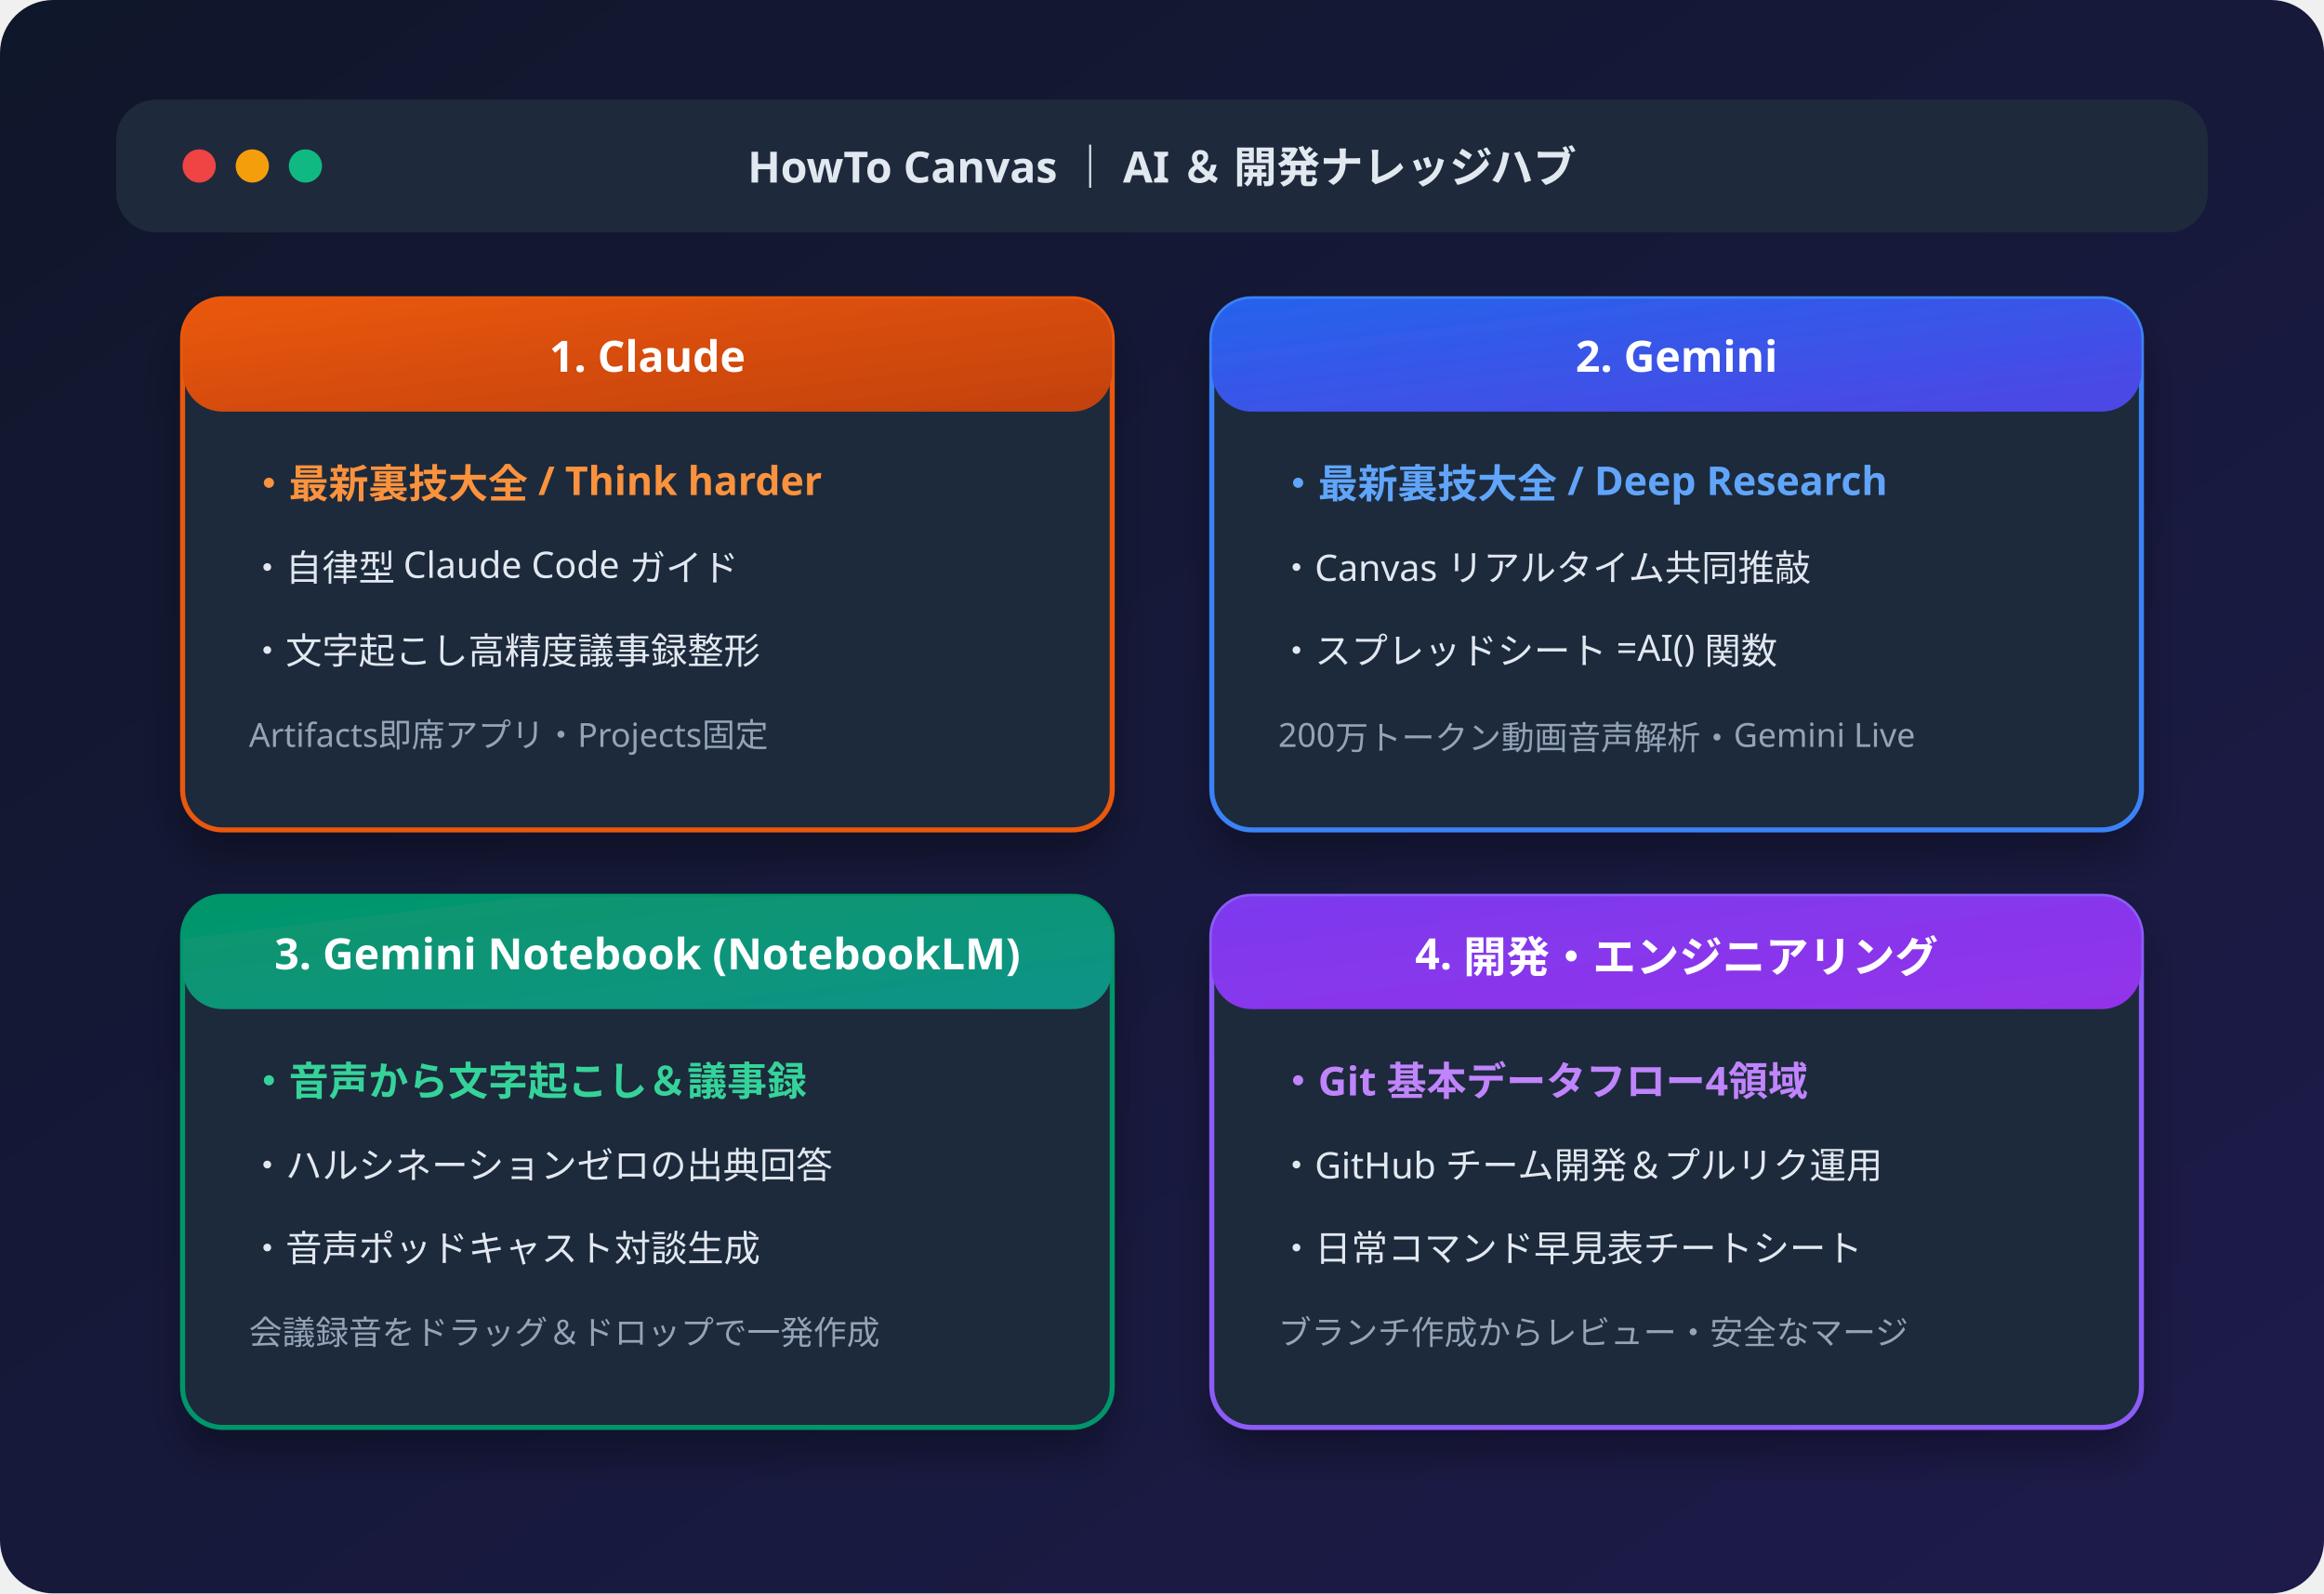
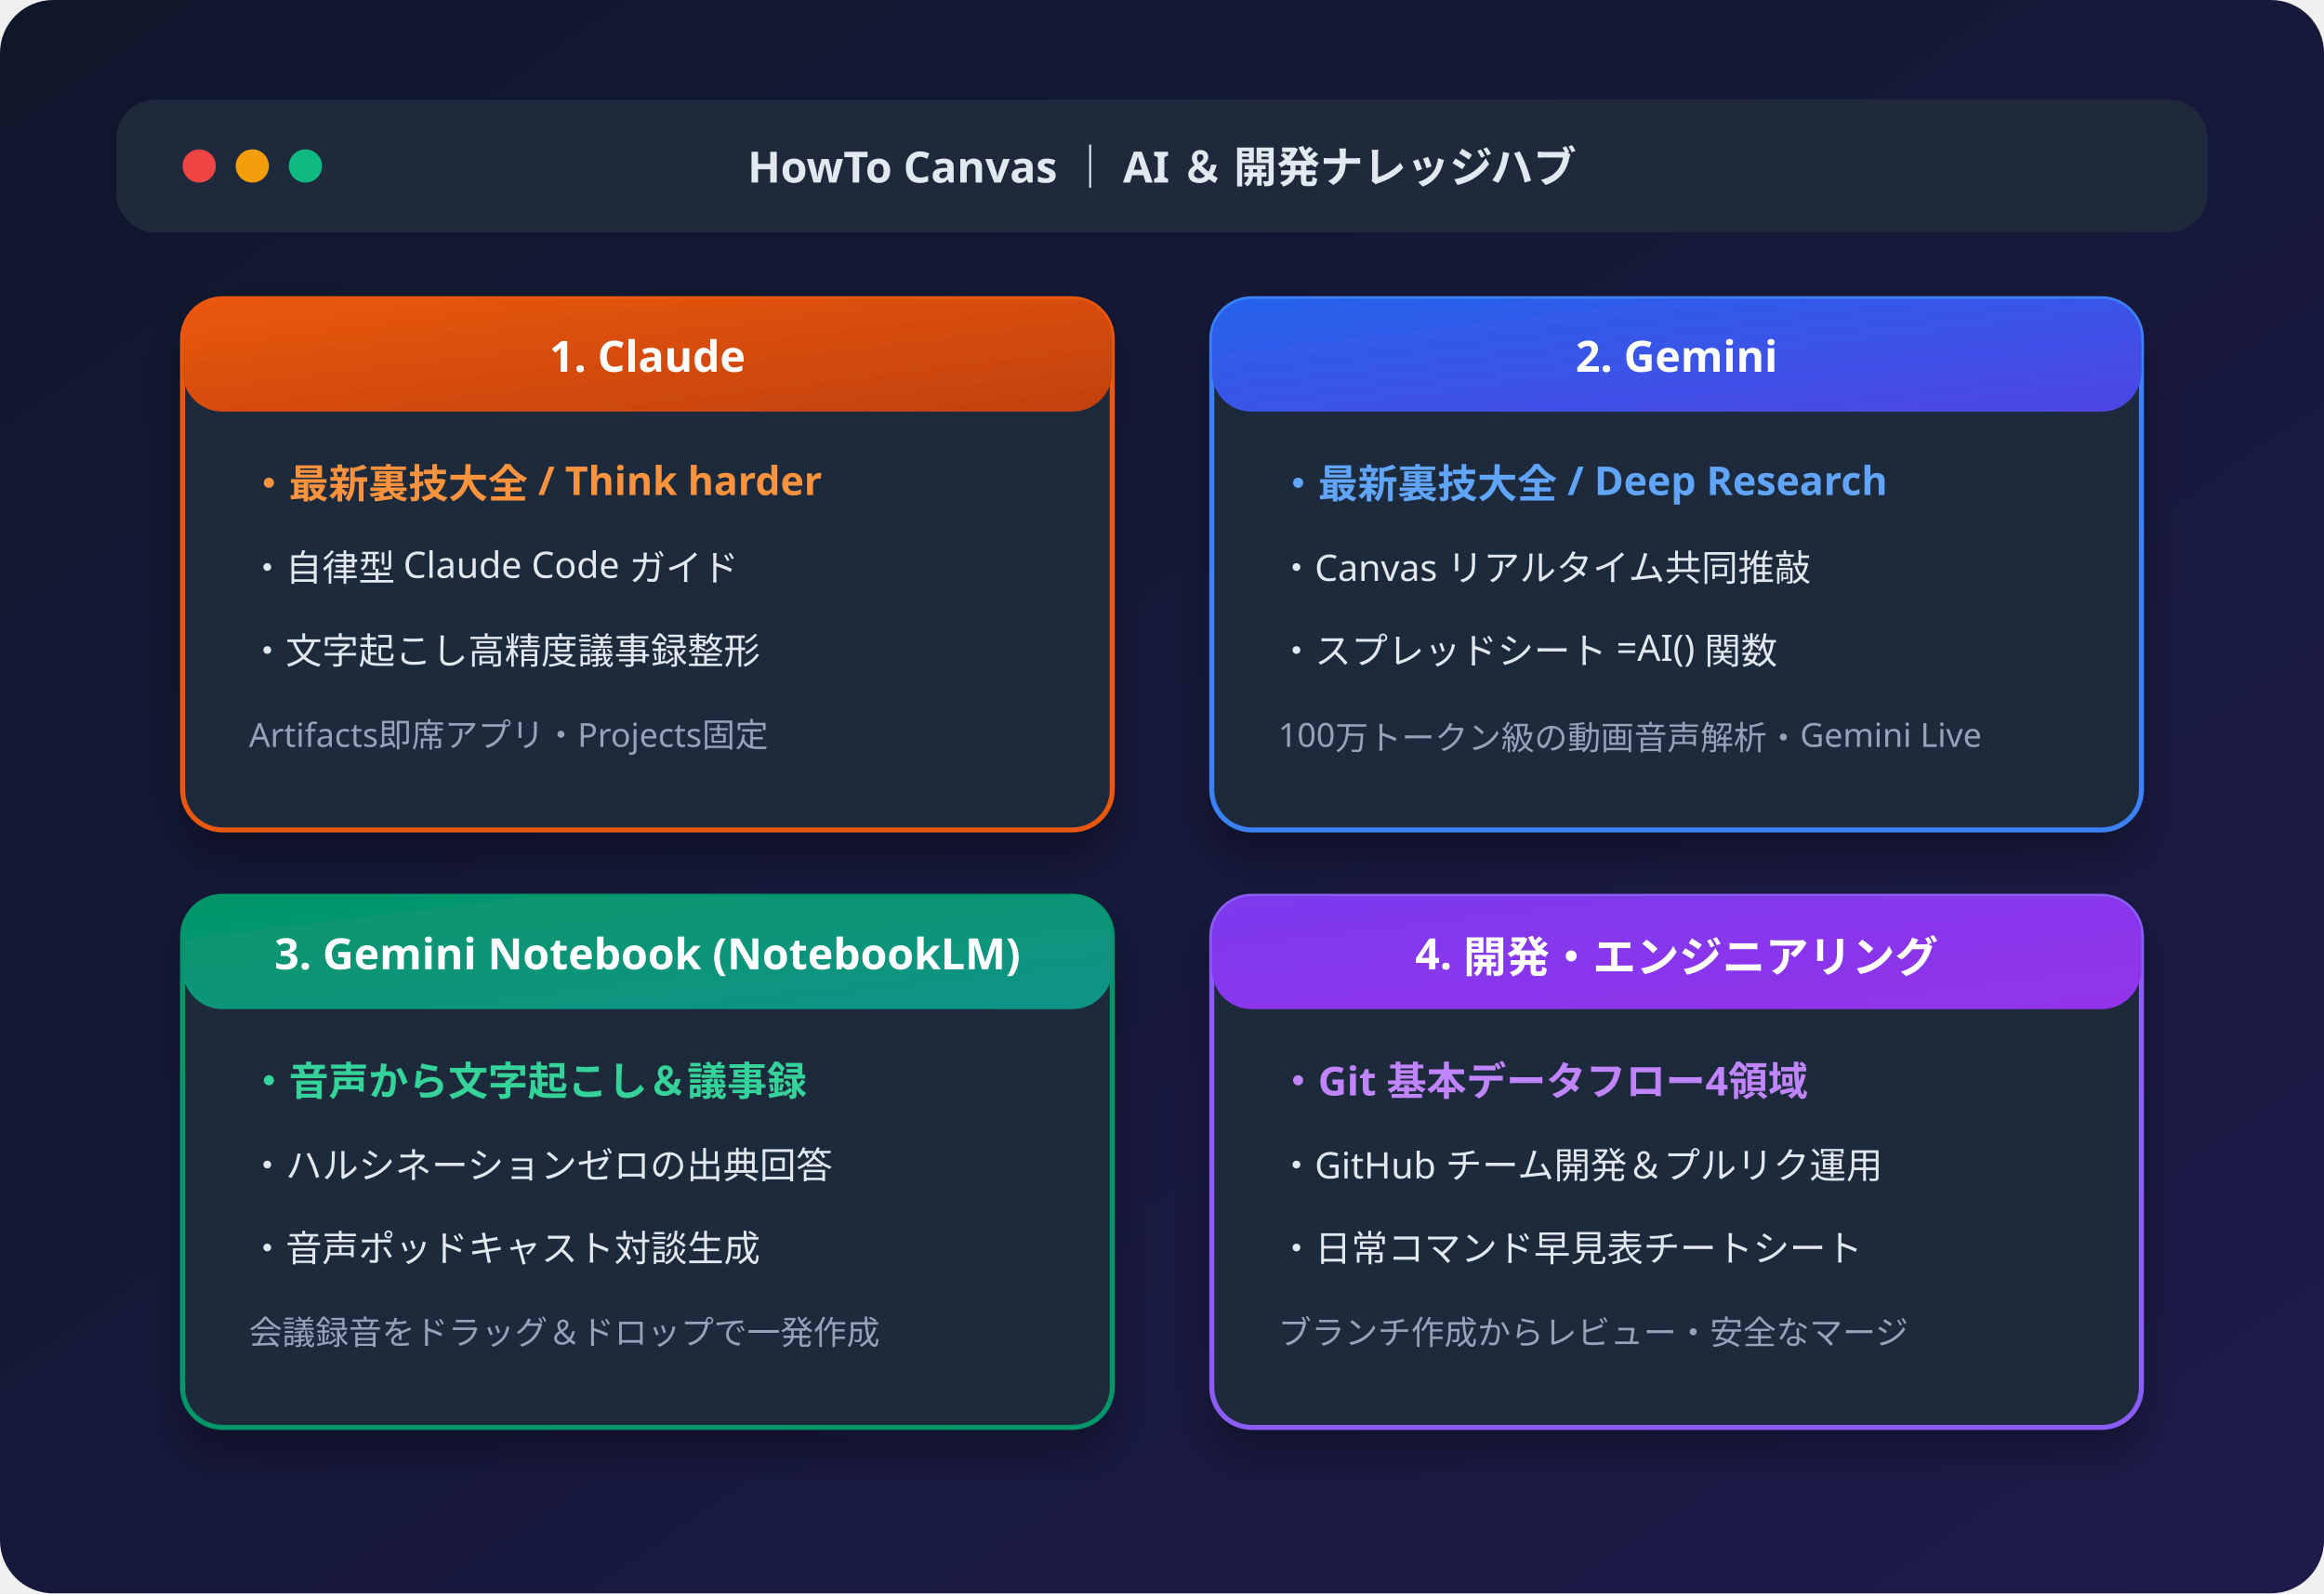
<svg xmlns="http://www.w3.org/2000/svg" viewBox="0 0 700 480" width="100%" height="100%">
  <defs>
    <linearGradient id="bgGrad" x1="0%" y1="0%" x2="100%" y2="100%">
      <stop offset="0%" stop-color="#0f172a" />
      <stop offset="100%" stop-color="#1e1b4b" />
    </linearGradient>
    <linearGradient id="headerGrad" x1="0%" y1="0%" x2="100%" y2="100%">
      <stop offset="0%" stop-color="#38bdf8" />
      <stop offset="100%" stop-color="#818cf8" />
    </linearGradient>
    <linearGradient id="claudeGrad" x1="0%" y1="0%" x2="100%" y2="100%">
      <stop offset="0%" stop-color="#ea580c" />
      <stop offset="100%" stop-color="#c2410c" />
    </linearGradient>
    <linearGradient id="geminiGrad" x1="0%" y1="0%" x2="100%" y2="100%">
      <stop offset="0%" stop-color="#2563eb" />
      <stop offset="100%" stop-color="#4f46e5" />
    </linearGradient>
    <linearGradient id="notebookGrad" x1="0%" y1="0%" x2="100%" y2="100%">
      <stop offset="0%" stop-color="#059669" />
      <stop offset="100%" stop-color="#0d9488" />
    </linearGradient>
    <linearGradient id="devGrad" x1="0%" y1="0%" x2="100%" y2="100%">
      <stop offset="0%" stop-color="#7c3aed" />
      <stop offset="100%" stop-color="#9333ea" />
    </linearGradient>
    <filter id="shadow" x="-10%" y="-10%" width="120%" height="120%">
      <feDropShadow dx="0" dy="8" stdDeviation="6" flood-color="#000" flood-opacity="0.3" />
    </filter>
  </defs>
  <rect width="700" height="480" rx="16" fill="url(#bgGrad)" />
  <rect x="35" y="30" width="630" height="40" rx="12" fill="#1e293b" />
  <circle cx="60" cy="50" r="5" fill="#ef4444" />
  <circle cx="76" cy="50" r="5" fill="#f59e0b" />
  <circle cx="92" cy="50" r="5" fill="#10b981" />
  <text x="350" y="55" text-anchor="middle" fill="#e2e8f0" font-family="sans-serif" font-size="13" font-weight="bold">HowTo Canvas ｜ AI ＆ 開発ナレッジハブ</text>
  <g filter="url(#shadow)">
    <rect x="55" y="90" width="280" height="160" rx="12" fill="#1e293b" stroke="#ea580c" stroke-width="1.5" />
    <rect x="55" y="90" width="280" height="34" rx="12" fill="url(#claudeGrad)" />
    <text x="195" y="112" text-anchor="middle" fill="#ffffff" font-family="sans-serif" font-size="13" font-weight="bold">1. Claude</text>
    <text x="75" y="150" fill="#fb923c" font-family="sans-serif" font-size="12" font-weight="bold">・最新裏技大全 / Think harder</text>
    <text x="75" y="175" fill="#e2e8f0" font-family="sans-serif" font-size="11">・自律型 Claude Code ガイド</text>
    <text x="75" y="200" fill="#e2e8f0" font-family="sans-serif" font-size="11">・文字起こし高精度議事録整形</text>
    <text x="75" y="225" fill="#94a3b8" font-family="sans-serif" font-size="10">Artifacts即席アプリ・Projects固定</text>
  </g>
  <g filter="url(#shadow)">
    <rect x="365" y="90" width="280" height="160" rx="12" fill="#1e293b" stroke="#3b82f6" stroke-width="1.5" />
    <rect x="365" y="90" width="280" height="34" rx="12" fill="url(#geminiGrad)" />
    <text x="505" y="112" text-anchor="middle" fill="#ffffff" font-family="sans-serif" font-size="13" font-weight="bold">2. Gemini</text>
    <text x="385" y="150" fill="#60a5fa" font-family="sans-serif" font-size="12" font-weight="bold">・最新裏技大全 / Deep Research</text>
    <text x="385" y="175" fill="#e2e8f0" font-family="sans-serif" font-size="11">・Canvas リアルタイム共同推敲</text>
    <text x="385" y="200" fill="#e2e8f0" font-family="sans-serif" font-size="11">・スプレッドシート =AI() 関数</text>
-     <text x="385" y="225" fill="#94a3b8" font-family="sans-serif" font-size="10">200万トークン動画音声解析・Gemini Live</text>
+     <text x="385" y="225" fill="#94a3b8" font-family="sans-serif" font-size="10">100万トークン級の動画音声解析・Gemini Live</text>
  </g>
  <g filter="url(#shadow)">
    <rect x="55" y="270" width="280" height="160" rx="12" fill="#1e293b" stroke="#059669" stroke-width="1.5" />
    <rect x="55" y="270" width="280" height="34" rx="12" fill="url(#notebookGrad)" />
    <text x="195" y="292" text-anchor="middle" fill="#ffffff" font-family="sans-serif" font-size="13" font-weight="bold">3. Gemini Notebook (NotebookLM)</text>
    <text x="75" y="330" fill="#34d399" font-family="sans-serif" font-size="12" font-weight="bold">・音声から文字起こし＆議事録</text>
    <text x="75" y="355" fill="#e2e8f0" font-family="sans-serif" font-size="11">・ハルシネーションゼロの出典回答</text>
    <text x="75" y="380" fill="#e2e8f0" font-family="sans-serif" font-size="11">・音声ポッドキャスト対談生成</text>
    <text x="75" y="405" fill="#94a3b8" font-family="sans-serif" font-size="10">会議録音をドラッグ＆ドロップで一発作成</text>
  </g>
  <g filter="url(#shadow)">
    <rect x="365" y="270" width="280" height="160" rx="12" fill="#1e293b" stroke="#8b5cf6" stroke-width="1.5" />
    <rect x="365" y="270" width="280" height="34" rx="12" fill="url(#devGrad)" />
    <text x="505" y="292" text-anchor="middle" fill="#ffffff" font-family="sans-serif" font-size="13" font-weight="bold">4. 開発・エンジニアリング</text>
    <text x="385" y="330" fill="#c084fc" font-family="sans-serif" font-size="12" font-weight="bold">・Git 基本データフロー4領域</text>
    <text x="385" y="355" fill="#e2e8f0" font-family="sans-serif" font-size="11">・GitHub チーム開発＆プルリク運用</text>
    <text x="385" y="380" fill="#e2e8f0" font-family="sans-serif" font-size="11">・日常コマンド早見表チートシート</text>
    <text x="385" y="405" fill="#94a3b8" font-family="sans-serif" font-size="10">ブランチ作成からレビュー・安全なマージ</text>
  </g>
</svg>
